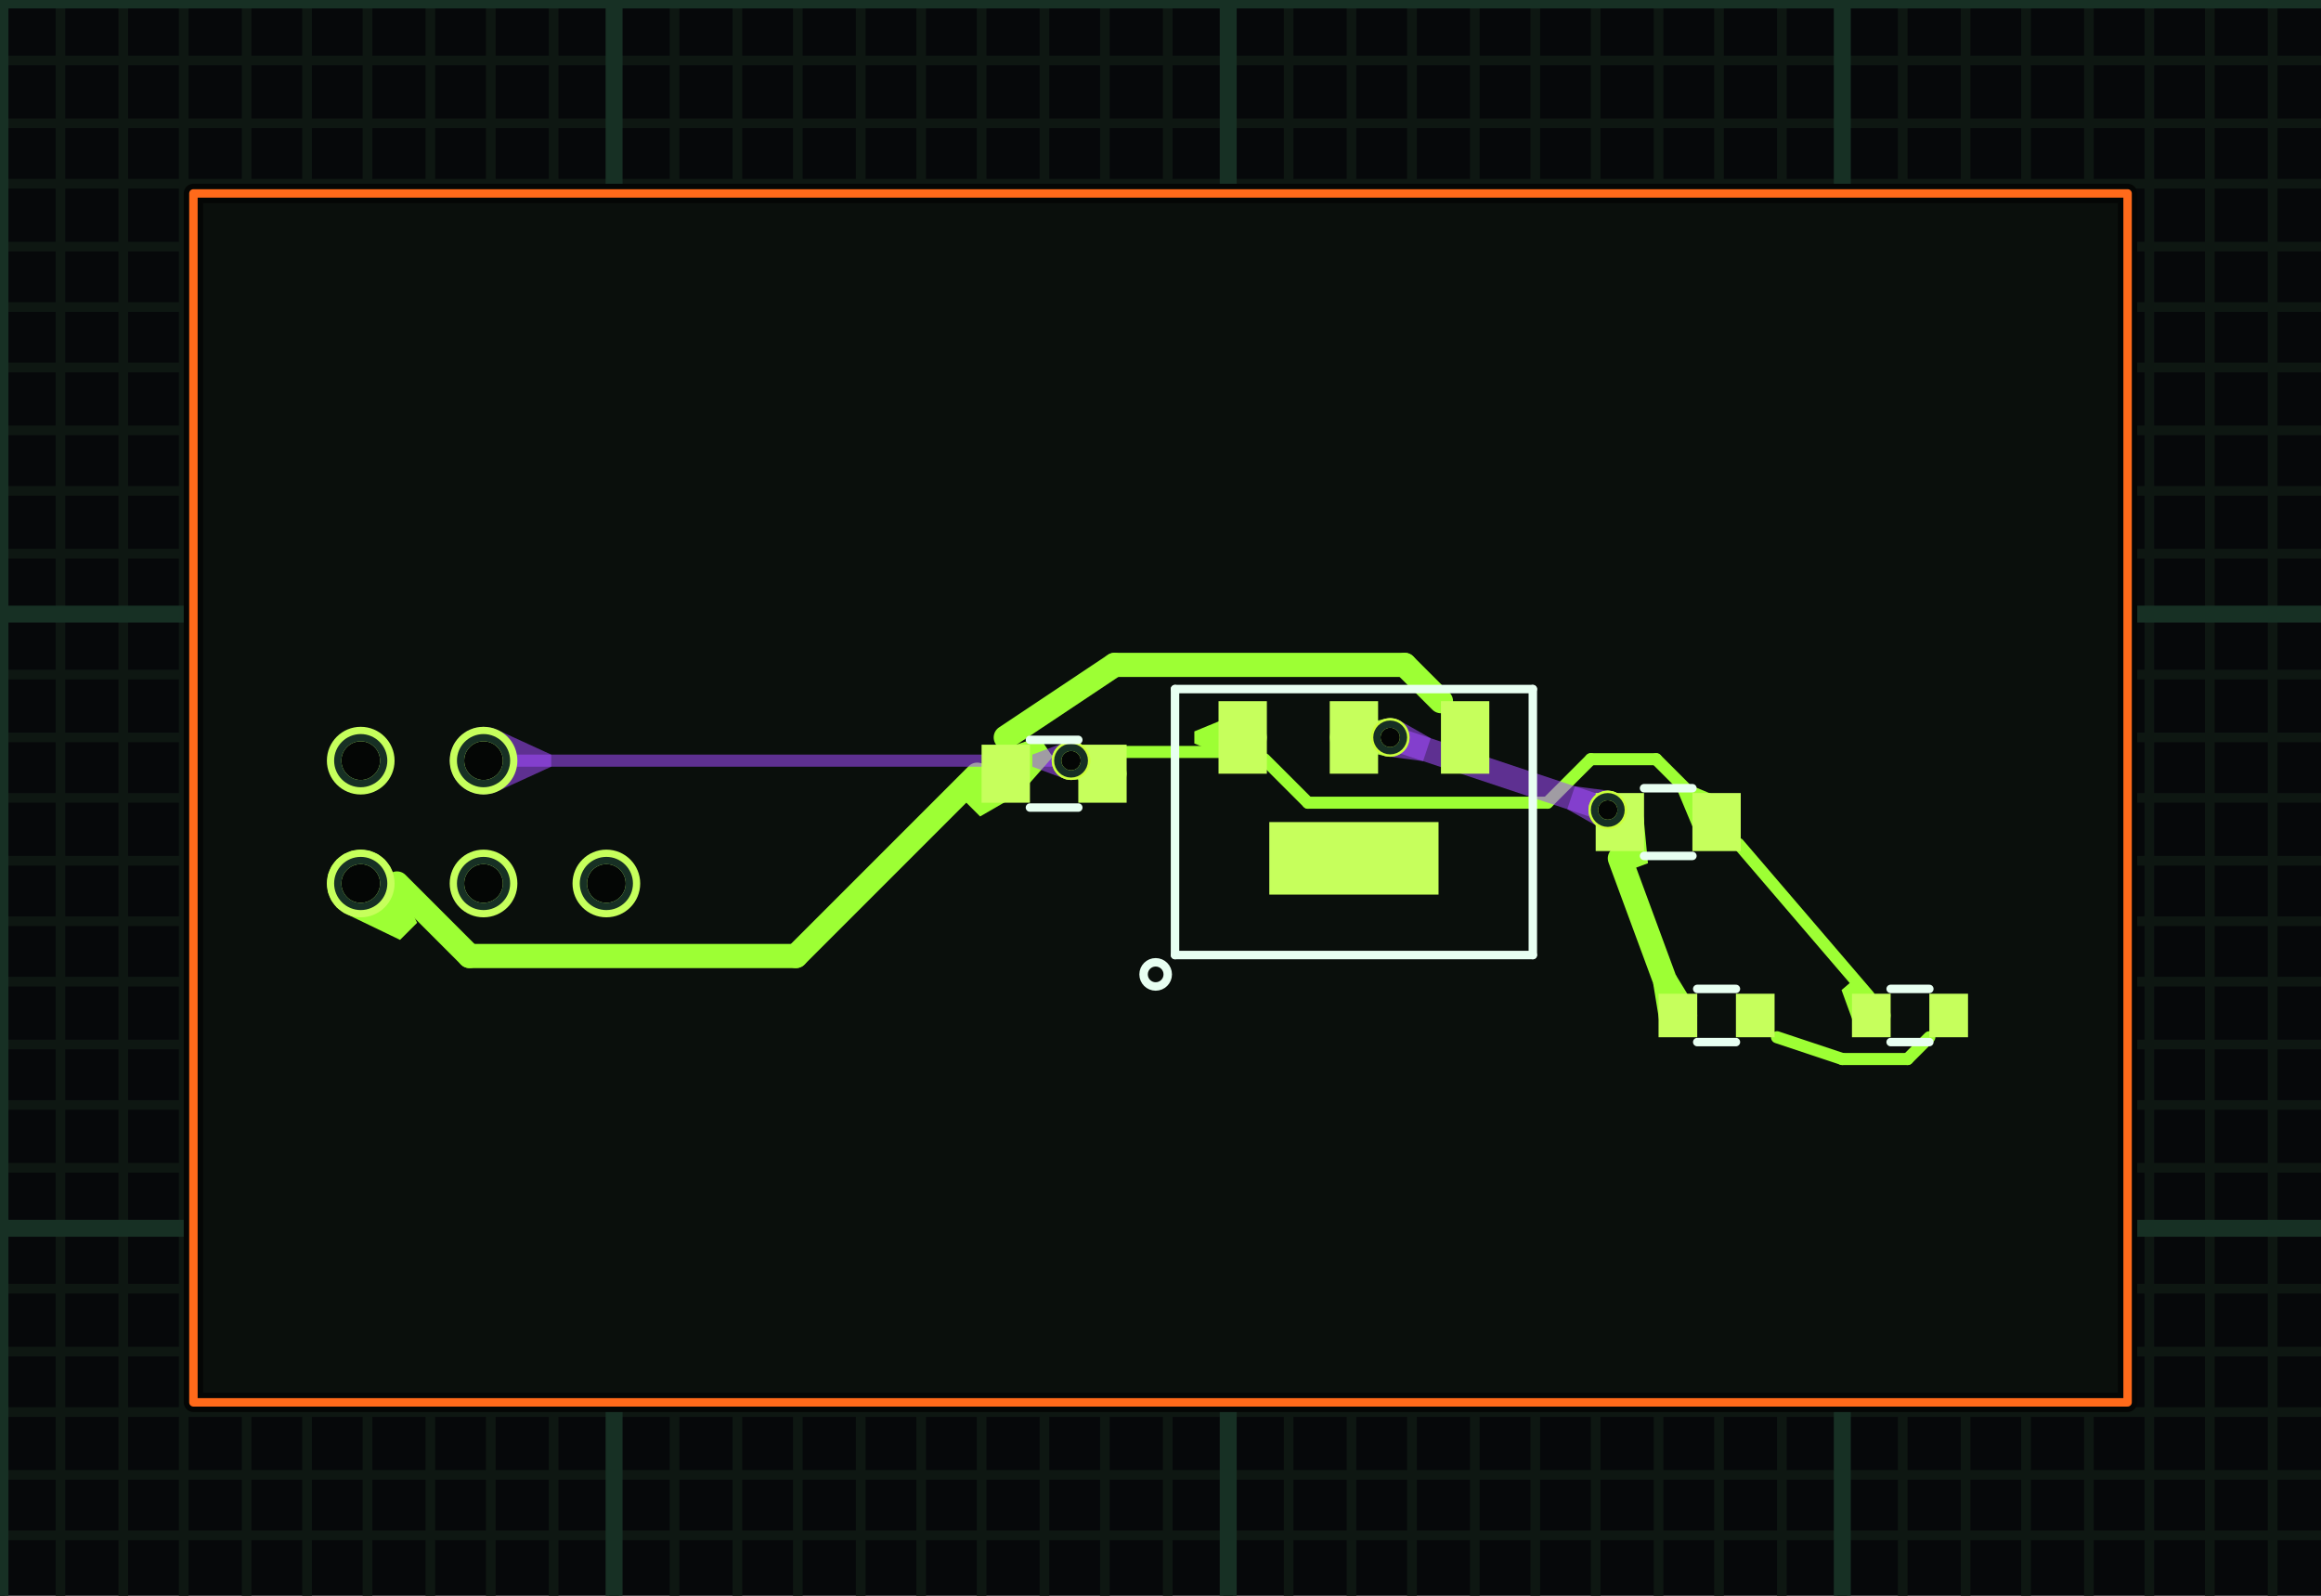
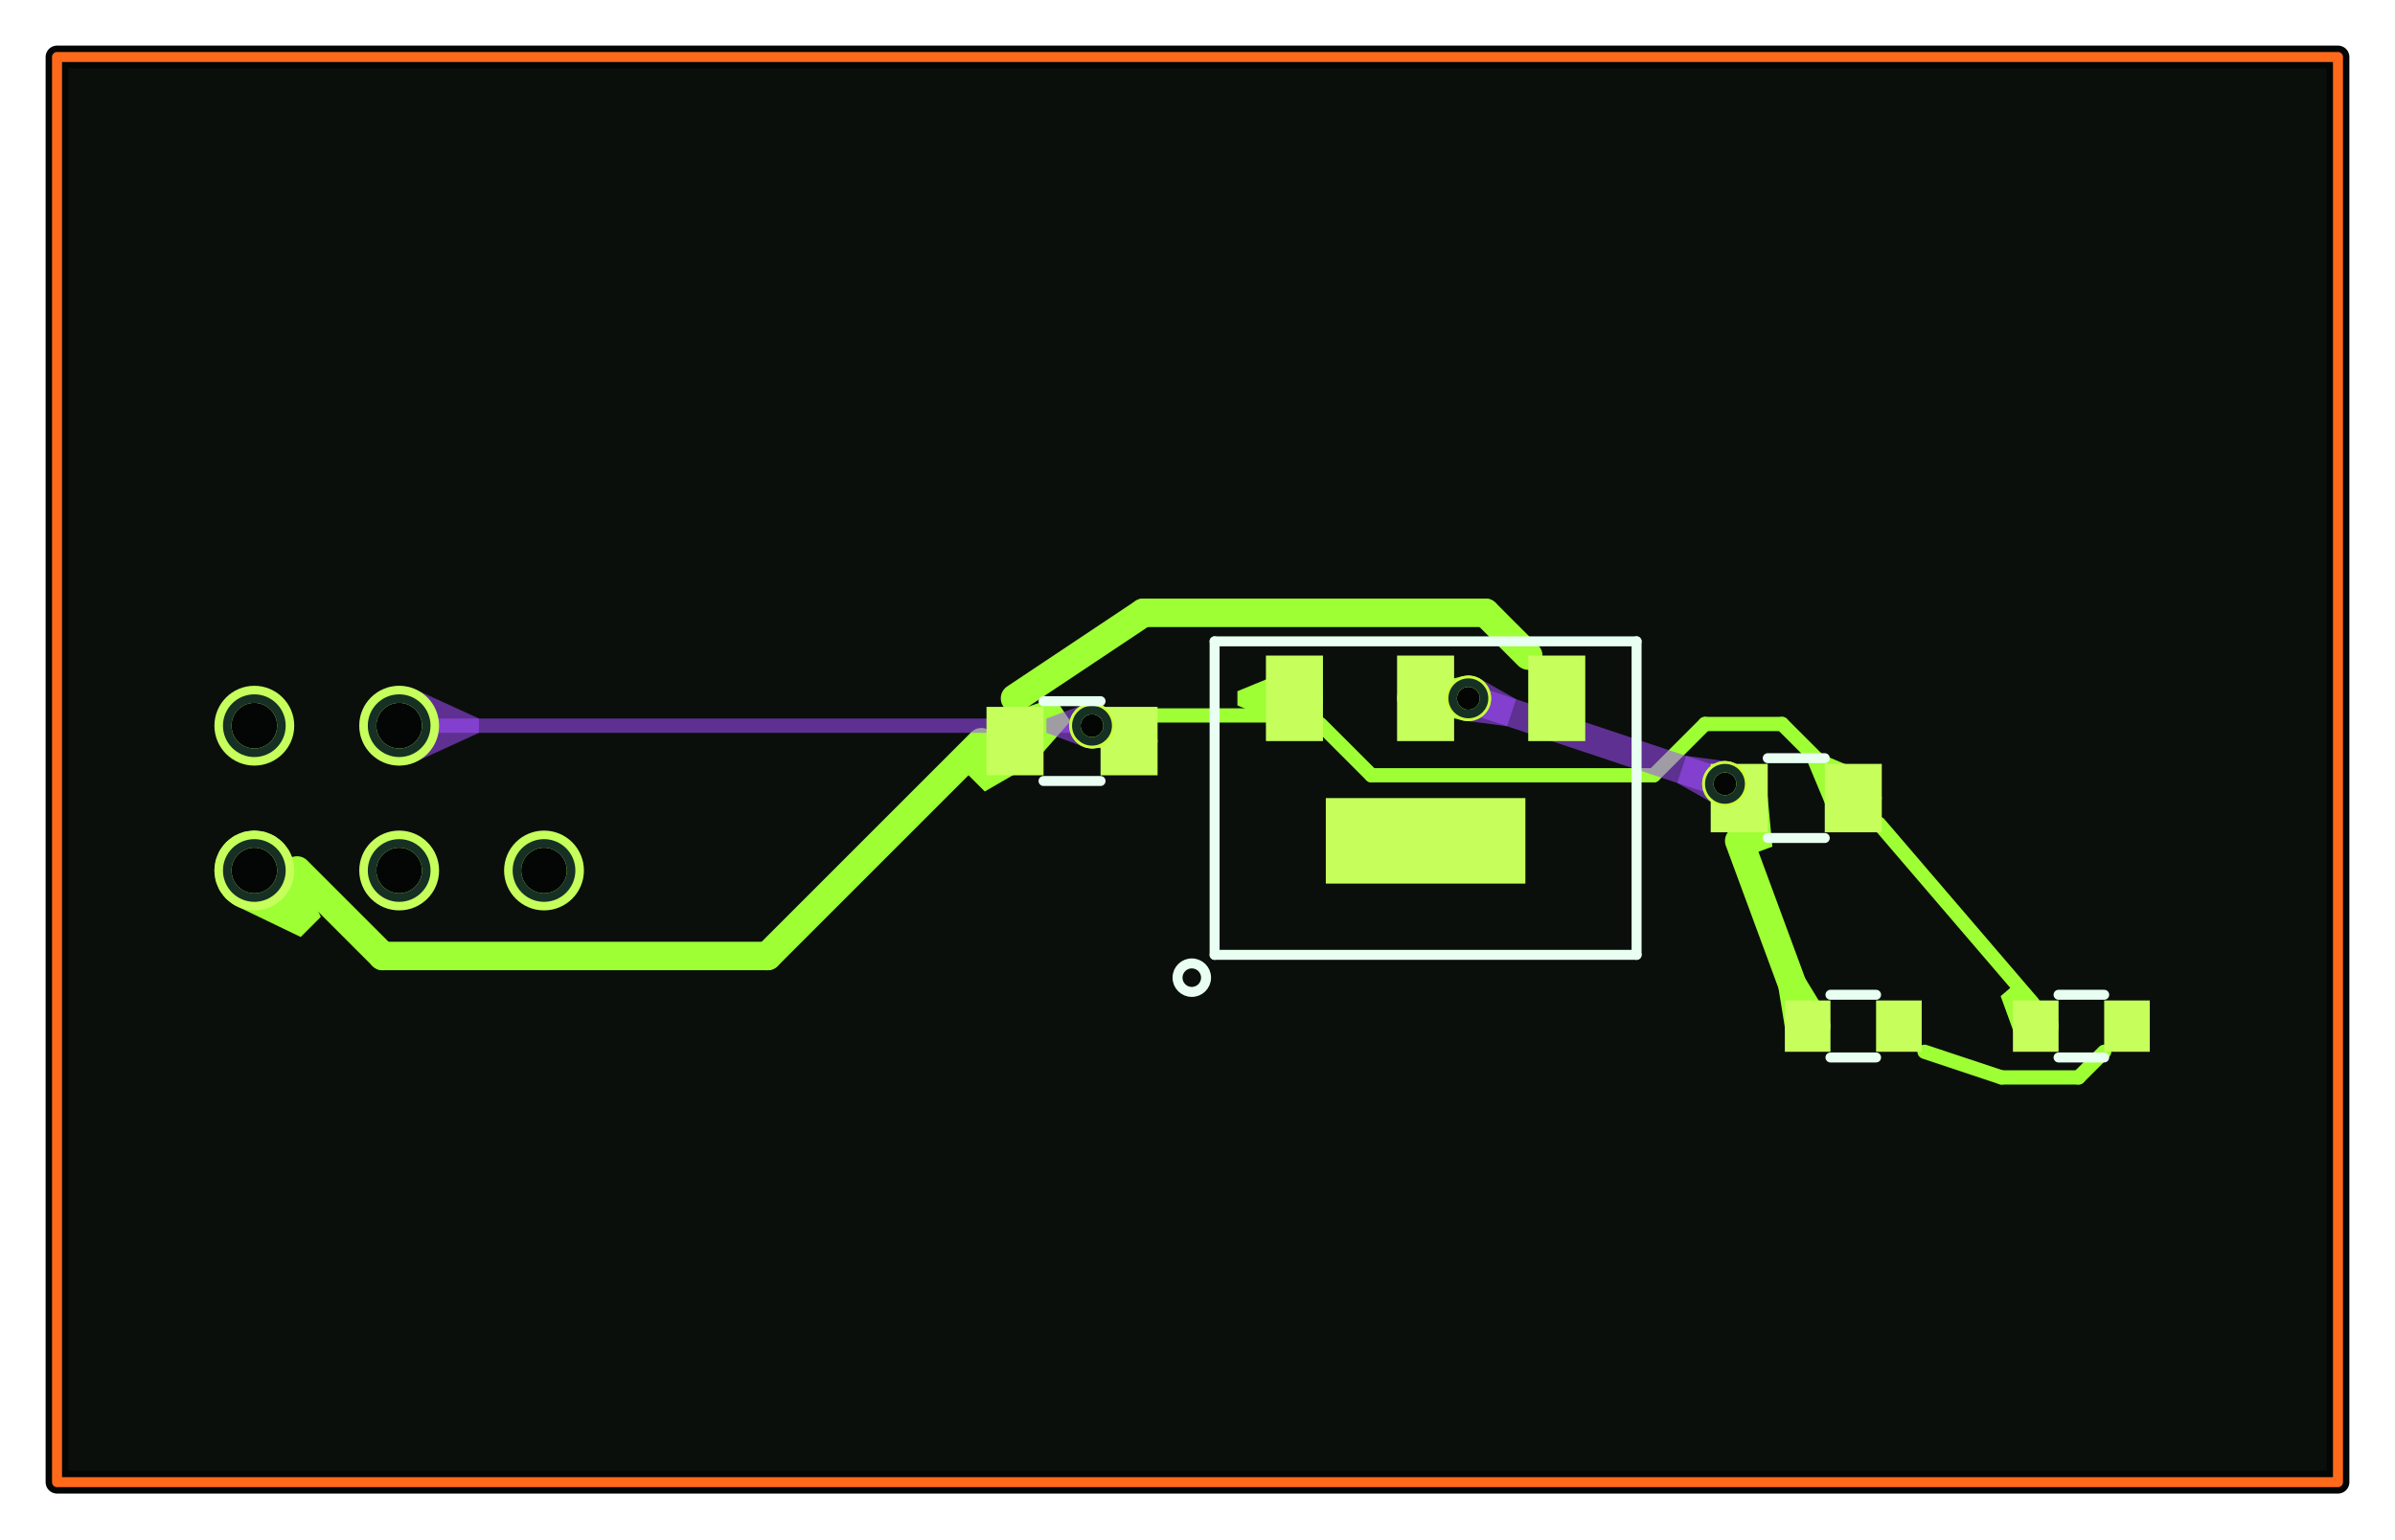
- <svg xmlns="http://www.w3.org/2000/svg" width="96.00" height="66.00" viewBox="0 0 96.00 66.00" shape-rendering="geometricPrecision" role="img" aria-label="vcad pcb render">
-   <rect x="0" y="0" width="96.00" height="66.00" fill="#06080A" />
-   <path d="M0.0 0 L0.0 66.0 M2.5 0 L2.5 66.0 M5.1 0 L5.1 66.0 M7.6 0 L7.6 66.0 M10.2 0 L10.2 66.0 M12.7 0 L12.7 66.0 M15.2 0 L15.2 66.0 M17.8 0 L17.8 66.0 M20.3 0 L20.3 66.0 M22.9 0 L22.9 66.0 M25.4 0 L25.4 66.0 M27.9 0 L27.9 66.0 M30.5 0 L30.5 66.0 M33.0 0 L33.0 66.0 M35.6 0 L35.6 66.0 M38.1 0 L38.1 66.0 M40.6 0 L40.6 66.0 M43.2 0 L43.2 66.0 M45.7 0 L45.7 66.0 M48.3 0 L48.3 66.0 M50.8 0 L50.8 66.0 M53.3 0 L53.3 66.0 M55.9 0 L55.9 66.0 M58.4 0 L58.4 66.0 M61.0 0 L61.0 66.0 M63.5 0 L63.5 66.0 M66.0 0 L66.0 66.0 M68.6 0 L68.6 66.0 M71.1 0 L71.1 66.0 M73.7 0 L73.7 66.0 M76.2 0 L76.2 66.0 M78.7 0 L78.7 66.0 M81.3 0 L81.3 66.0 M83.8 0 L83.8 66.0 M86.4 0 L86.4 66.0 M88.9 0 L88.9 66.0 M91.4 0 L91.4 66.0 M94.0 0 L94.0 66.0 M0 0.0 L96.0 0.0 M0 2.5 L96.0 2.5 M0 5.1 L96.0 5.1 M0 7.6 L96.0 7.6 M0 10.2 L96.0 10.2 M0 12.7 L96.0 12.7 M0 15.2 L96.0 15.2 M0 17.8 L96.0 17.8 M0 20.3 L96.0 20.3 M0 22.9 L96.0 22.9 M0 25.4 L96.0 25.4 M0 27.9 L96.0 27.9 M0 30.5 L96.0 30.5 M0 33.0 L96.0 33.0 M0 35.6 L96.0 35.6 M0 38.1 L96.0 38.1 M0 40.6 L96.0 40.6 M0 43.2 L96.0 43.2 M0 45.7 L96.0 45.7 M0 48.3 L96.0 48.3 M0 50.8 L96.0 50.8 M0 53.3 L96.0 53.3 M0 55.9 L96.0 55.9 M0 58.4 L96.0 58.4 M0 61.0 L96.0 61.0 M0 63.5 L96.0 63.5 " fill="none" stroke="#0E1712" stroke-width="0.4" />
-   <path d="M0.0 0 L0.0 66.0 M25.4 0 L25.4 66.0 M50.8 0 L50.8 66.0 M76.2 0 L76.2 66.0 M0 0.0 L96.0 0.0 M0 25.4 L96.0 25.4 M0 50.8 L96.0 50.8 " fill="none" stroke="#173024" stroke-width="0.7" />
-   <polygon points="8.000,58.000 88.000,58.000 88.000,8.000 8.000,8.000" fill="#0A0F0C" />
-   <polyline points="8.000,58.000 88.000,58.000 88.000,8.000 8.000,8.000 8.000,58.000" fill="none" stroke="#040605" stroke-width="0.800" stroke-linecap="round" stroke-linejoin="round" />
-   <line x1="41.600" y1="30.500" x2="46.100" y2="27.500" stroke="#9DFF34" stroke-width="1.000" stroke-linecap="round" />
-   <line x1="46.100" y1="27.500" x2="58.100" y2="27.500" stroke="#9DFF34" stroke-width="1.000" stroke-linecap="round" />
-   <line x1="58.100" y1="27.500" x2="59.600" y2="29.000" stroke="#9DFF34" stroke-width="1.000" stroke-linecap="round" />
-   <line x1="46.500" y1="31.100" x2="51.000" y2="31.100" stroke="#9DFF34" stroke-width="0.500" stroke-linecap="round" />
-   <line x1="16.420" y1="36.540" x2="19.420" y2="39.540" stroke="#9DFF34" stroke-width="1.000" stroke-linecap="round" />
-   <line x1="19.420" y1="39.540" x2="32.920" y2="39.540" stroke="#9DFF34" stroke-width="1.000" stroke-linecap="round" />
-   <line x1="32.920" y1="39.540" x2="40.420" y2="32.040" stroke="#9DFF34" stroke-width="1.000" stroke-linecap="round" />
-   <line x1="52.300" y1="31.400" x2="54.100" y2="33.200" stroke="#9DFF34" stroke-width="0.500" stroke-linecap="round" />
-   <line x1="54.100" y1="33.200" x2="64.000" y2="33.200" stroke="#9DFF34" stroke-width="0.500" stroke-linecap="round" />
-   <line x1="64.000" y1="33.200" x2="65.800" y2="31.400" stroke="#9DFF34" stroke-width="0.500" stroke-linecap="round" />
-   <line x1="65.800" y1="31.400" x2="68.500" y2="31.400" stroke="#9DFF34" stroke-width="0.500" stroke-linecap="round" />
-   <line x1="68.500" y1="31.400" x2="70.300" y2="33.200" stroke="#9DFF34" stroke-width="0.500" stroke-linecap="round" />
-   <line x1="71.900" y1="34.900" x2="77.300" y2="41.200" stroke="#9DFF34" stroke-width="0.500" stroke-linecap="round" />
-   <line x1="67.000" y1="35.500" x2="69.400" y2="42.000" stroke="#9DFF34" stroke-width="1.000" stroke-linecap="round" />
+ <svg xmlns="http://www.w3.org/2000/svg" width="84.00" height="54.00" viewBox="0 0 84.00 54.00" shape-rendering="geometricPrecision" role="img" aria-label="vcad pcb render">
+   <polygon points="2.000,52.000 82.000,52.000 82.000,2.000 2.000,2.000" fill="#0A0F0C" />
+   <polyline points="2.000,52.000 82.000,52.000 82.000,2.000 2.000,2.000 2.000,52.000" fill="none" stroke="#040605" stroke-width="0.800" stroke-linecap="round" stroke-linejoin="round" />
+   <line x1="35.600" y1="24.500" x2="40.100" y2="21.500" stroke="#9DFF34" stroke-width="1.000" stroke-linecap="round" />
+   <line x1="40.100" y1="21.500" x2="52.100" y2="21.500" stroke="#9DFF34" stroke-width="1.000" stroke-linecap="round" />
+   <line x1="52.100" y1="21.500" x2="53.600" y2="23.000" stroke="#9DFF34" stroke-width="1.000" stroke-linecap="round" />
+   <line x1="40.500" y1="25.100" x2="45.000" y2="25.100" stroke="#9DFF34" stroke-width="0.500" stroke-linecap="round" />
+   <line x1="10.420" y1="30.540" x2="13.420" y2="33.540" stroke="#9DFF34" stroke-width="1.000" stroke-linecap="round" />
+   <line x1="13.420" y1="33.540" x2="26.920" y2="33.540" stroke="#9DFF34" stroke-width="1.000" stroke-linecap="round" />
+   <line x1="26.920" y1="33.540" x2="34.420" y2="26.040" stroke="#9DFF34" stroke-width="1.000" stroke-linecap="round" />
+   <line x1="46.300" y1="25.400" x2="48.100" y2="27.200" stroke="#9DFF34" stroke-width="0.500" stroke-linecap="round" />
+   <line x1="48.100" y1="27.200" x2="58.000" y2="27.200" stroke="#9DFF34" stroke-width="0.500" stroke-linecap="round" />
+   <line x1="58.000" y1="27.200" x2="59.800" y2="25.400" stroke="#9DFF34" stroke-width="0.500" stroke-linecap="round" />
+   <line x1="59.800" y1="25.400" x2="62.500" y2="25.400" stroke="#9DFF34" stroke-width="0.500" stroke-linecap="round" />
+   <line x1="62.500" y1="25.400" x2="64.300" y2="27.200" stroke="#9DFF34" stroke-width="0.500" stroke-linecap="round" />
+   <line x1="65.900" y1="28.900" x2="71.300" y2="35.200" stroke="#9DFF34" stroke-width="0.500" stroke-linecap="round" />
+   <line x1="61.000" y1="29.500" x2="63.400" y2="36.000" stroke="#9DFF34" stroke-width="1.000" stroke-linecap="round" />
  <g opacity="0.550">
-     <line x1="20.000" y1="31.460" x2="44.300" y2="31.460" stroke="#A24BFF" stroke-width="0.500" stroke-linecap="round" />
+     <line x1="14.000" y1="25.460" x2="38.300" y2="25.460" stroke="#A24BFF" stroke-width="0.500" stroke-linecap="round" />
  </g>
-   <line x1="44.300" y1="31.460" x2="45.600" y2="32.000" stroke="#9DFF34" stroke-width="0.500" stroke-linecap="round" />
-   <line x1="56.000" y1="30.500" x2="57.500" y2="30.500" stroke="#9DFF34" stroke-width="1.000" stroke-linecap="round" />
+   <line x1="38.300" y1="25.460" x2="39.600" y2="26.000" stroke="#9DFF34" stroke-width="0.500" stroke-linecap="round" />
+   <line x1="50.000" y1="24.500" x2="51.500" y2="24.500" stroke="#9DFF34" stroke-width="1.000" stroke-linecap="round" />
  <g opacity="0.550">
-     <line x1="57.500" y1="30.500" x2="66.500" y2="33.500" stroke="#A24BFF" stroke-width="1.000" stroke-linecap="round" />
+     <line x1="51.500" y1="24.500" x2="60.500" y2="27.500" stroke="#A24BFF" stroke-width="1.000" stroke-linecap="round" />
  </g>
-   <line x1="66.500" y1="33.500" x2="67.000" y2="34.000" stroke="#9DFF34" stroke-width="1.000" stroke-linecap="round" />
-   <line x1="73.500" y1="42.900" x2="76.200" y2="43.800" stroke="#9DFF34" stroke-width="0.500" stroke-linecap="round" />
-   <line x1="76.200" y1="43.800" x2="78.900" y2="43.800" stroke="#9DFF34" stroke-width="0.500" stroke-linecap="round" />
-   <line x1="78.900" y1="43.800" x2="79.800" y2="42.900" stroke="#9DFF34" stroke-width="0.500" stroke-linecap="round" />
-   <polygon points="40.600,32.000 40.634,32.259 40.734,32.500 40.893,32.707 41.100,32.866 41.341,32.966 41.600,33.000 41.859,32.966 42.100,32.866 42.307,32.707 43.541,31.307 42.987,30.475 41.341,31.034 41.100,31.134 40.893,31.293 40.734,31.500 40.634,31.741" fill="#9DFF34" />
-   <polygon points="49.400,30.750 51.141,31.466 51.400,31.500 51.659,31.466 51.900,31.366 52.107,31.207 52.266,31.000 52.366,30.759 52.400,30.500 52.366,30.241 52.266,30.000 52.107,29.793 51.900,29.634 51.659,29.534 51.400,29.500 51.141,29.534 49.400,30.250" fill="#9DFF34" />
-   <polygon points="13.520,36.540 13.568,36.902 13.708,37.240 13.930,37.530 14.220,37.752 16.546,38.873 17.253,38.166 16.132,35.840 15.910,35.550 15.620,35.328 15.282,35.188 14.920,35.140 14.558,35.188 14.220,35.328 13.930,35.550 13.708,35.840 13.568,36.178" fill="#9DFF34" />
-   <polygon points="39.832,33.061 40.539,33.768 42.100,32.866 42.307,32.707 42.466,32.500 42.566,32.259 42.600,32.000 42.566,31.741 42.466,31.500 42.307,31.293 42.100,31.134 41.859,31.034 41.600,31.000 41.341,31.034 41.100,31.134 40.893,31.293 40.734,31.500" fill="#9DFF34" />
-   <polygon points="69.409,32.763 70.134,34.500 70.293,34.707 70.500,34.866 70.741,34.966 71.000,35.000 71.259,34.966 71.500,34.866 71.707,34.707 71.866,34.500 71.966,34.259 72.000,34.000 71.966,33.741 71.866,33.500 71.707,33.293 71.500,33.134 69.763,32.409" fill="#9DFF34" />
-   <polygon points="76.169,40.948 76.627,42.207 76.707,42.400 76.834,42.566 77.000,42.693 77.193,42.773 77.400,42.800 77.607,42.773 77.800,42.693 77.966,42.566 78.093,42.400 78.173,42.207 78.200,42.000 78.173,41.793 78.093,41.600 77.966,41.434 77.800,41.307 76.549,40.622" fill="#9DFF34" />
-   <polygon points="66.000,34.000 66.034,34.259 66.134,34.500 67.224,36.049 68.162,35.703 68.000,34.000 67.966,33.741 67.866,33.500 67.707,33.293 67.500,33.134 67.259,33.034 67.000,33.000 66.741,33.034 66.500,33.134 66.293,33.293 66.134,33.500 66.034,33.741" fill="#9DFF34" />
-   <polygon points="68.377,40.672 68.627,42.207 68.707,42.400 68.834,42.566 69.000,42.693 69.193,42.773 69.400,42.800 69.607,42.773 69.800,42.693 69.966,42.566 70.093,42.400 70.173,42.207 70.200,42.000 70.173,41.793 70.093,41.600 69.315,40.326" fill="#9DFF34" />
+   <line x1="60.500" y1="27.500" x2="61.000" y2="28.000" stroke="#9DFF34" stroke-width="1.000" stroke-linecap="round" />
+   <line x1="67.500" y1="36.900" x2="70.200" y2="37.800" stroke="#9DFF34" stroke-width="0.500" stroke-linecap="round" />
+   <line x1="70.200" y1="37.800" x2="72.900" y2="37.800" stroke="#9DFF34" stroke-width="0.500" stroke-linecap="round" />
+   <line x1="72.900" y1="37.800" x2="73.800" y2="36.900" stroke="#9DFF34" stroke-width="0.500" stroke-linecap="round" />
+   <polygon points="34.600,26.000 34.634,26.259 34.734,26.500 34.893,26.707 35.100,26.866 35.341,26.966 35.600,27.000 35.859,26.966 36.100,26.866 36.307,26.707 37.541,25.307 36.987,24.475 35.341,25.034 35.100,25.134 34.893,25.293 34.734,25.500 34.634,25.741" fill="#9DFF34" />
+   <polygon points="43.400,24.750 45.141,25.466 45.400,25.500 45.659,25.466 45.900,25.366 46.107,25.207 46.266,25.000 46.366,24.759 46.400,24.500 46.366,24.241 46.266,24.000 46.107,23.793 45.900,23.634 45.659,23.534 45.400,23.500 45.141,23.534 43.400,24.250" fill="#9DFF34" />
+   <polygon points="7.520,30.540 7.568,30.902 7.708,31.240 7.930,31.530 8.220,31.752 10.546,32.873 11.253,32.166 10.132,29.840 9.910,29.550 9.620,29.328 9.282,29.188 8.920,29.140 8.558,29.188 8.220,29.328 7.930,29.550 7.708,29.840 7.568,30.178" fill="#9DFF34" />
+   <polygon points="33.832,27.061 34.539,27.768 36.100,26.866 36.307,26.707 36.466,26.500 36.566,26.259 36.600,26.000 36.566,25.741 36.466,25.500 36.307,25.293 36.100,25.134 35.859,25.034 35.600,25.000 35.341,25.034 35.100,25.134 34.893,25.293 34.734,25.500" fill="#9DFF34" />
+   <polygon points="63.409,26.763 64.134,28.500 64.293,28.707 64.500,28.866 64.741,28.966 65.000,29.000 65.259,28.966 65.500,28.866 65.707,28.707 65.866,28.500 65.966,28.259 66.000,28.000 65.966,27.741 65.866,27.500 65.707,27.293 65.500,27.134 63.763,26.409" fill="#9DFF34" />
+   <polygon points="70.169,34.948 70.627,36.207 70.707,36.400 70.834,36.566 71.000,36.693 71.193,36.773 71.400,36.800 71.607,36.773 71.800,36.693 71.966,36.566 72.093,36.400 72.173,36.207 72.200,36.000 72.173,35.793 72.093,35.600 71.966,35.434 71.800,35.307 70.549,34.622" fill="#9DFF34" />
+   <polygon points="60.000,28.000 60.034,28.259 60.134,28.500 61.224,30.049 62.162,29.703 62.000,28.000 61.966,27.741 61.866,27.500 61.707,27.293 61.500,27.134 61.259,27.034 61.000,27.000 60.741,27.034 60.500,27.134 60.293,27.293 60.134,27.500 60.034,27.741" fill="#9DFF34" />
+   <polygon points="62.377,34.672 62.627,36.207 62.707,36.400 62.834,36.566 63.000,36.693 63.193,36.773 63.400,36.800 63.607,36.773 63.800,36.693 63.966,36.566 64.093,36.400 64.173,36.207 64.200,36.000 64.173,35.793 64.093,35.600 63.315,34.326" fill="#9DFF34" />
  <g opacity="0.550">
-     <polygon points="18.600,31.460 18.648,31.822 18.788,32.160 19.010,32.450 19.300,32.672 19.638,32.812 20.000,32.860 20.362,32.812 20.700,32.672 22.800,31.710 22.800,31.210 20.700,30.248 20.362,30.108 20.000,30.060 19.638,30.108 19.300,30.248 19.010,30.470 18.788,30.760 18.648,31.098" fill="#A24BFF" />
+     <polygon points="12.600,25.460 12.648,25.822 12.788,26.160 13.010,26.450 13.300,26.672 13.638,26.812 14.000,26.860 14.362,26.812 14.700,26.672 16.800,25.710 16.800,25.210 14.700,24.248 14.362,24.108 14.000,24.060 13.638,24.108 13.300,24.248 13.010,24.470 12.788,24.760 12.648,25.098" fill="#A24BFF" />
  </g>
  <g opacity="0.550">
-     <polygon points="42.700,31.710 44.093,32.233 44.300,32.260 44.507,32.233 44.700,32.153 44.866,32.026 44.993,31.860 45.073,31.667 45.100,31.460 45.073,31.253 44.993,31.060 44.866,30.894 44.700,30.767 44.507,30.687 44.300,30.660 44.093,30.687 42.700,31.210" fill="#A24BFF" />
+     <polygon points="36.700,25.710 38.093,26.233 38.300,26.260 38.507,26.233 38.700,26.153 38.866,26.026 38.993,25.860 39.073,25.667 39.100,25.460 39.073,25.253 38.993,25.060 38.866,24.894 38.700,24.767 38.507,24.687 38.300,24.660 38.093,24.687 36.700,25.210" fill="#A24BFF" />
  </g>
-   <polygon points="43.500,31.460 43.527,31.667 43.607,31.860 43.734,32.026 43.900,32.153 44.093,32.233 44.300,32.260 45.374,32.177 45.566,31.715 44.866,30.894 44.700,30.767 44.507,30.687 44.300,30.660 44.093,30.687 43.900,30.767 43.734,30.894 43.607,31.060 43.527,31.253" fill="#9DFF34" />
-   <polygon points="44.334,31.745 44.734,32.500 44.893,32.707 45.100,32.866 45.341,32.966 45.600,33.000 45.859,32.966 46.100,32.866 46.307,32.707 46.466,32.500 46.566,32.259 46.600,32.000 46.566,31.741 46.466,31.500 46.307,31.293 46.100,31.134 45.859,31.034 45.600,31.000 45.341,31.034 44.526,31.283" fill="#9DFF34" />
-   <polygon points="55.000,30.500 55.034,30.759 55.134,31.000 55.293,31.207 55.500,31.366 55.741,31.466 56.000,31.500 56.259,31.466 56.500,31.366 57.350,31.000 57.350,30.000 56.500,29.634 56.259,29.534 56.000,29.500 55.741,29.534 55.500,29.634 55.293,29.793 55.134,30.000 55.034,30.241" fill="#9DFF34" />
-   <polygon points="56.150,31.000 57.293,31.273 57.500,31.300 57.707,31.273 57.900,31.193 58.066,31.066 58.193,30.900 58.273,30.707 58.300,30.500 58.273,30.293 58.193,30.100 58.066,29.934 57.900,29.807 57.707,29.727 57.500,29.700 57.293,29.727 56.150,30.000" fill="#9DFF34" />
+   <polygon points="37.500,25.460 37.527,25.667 37.607,25.860 37.734,26.026 37.900,26.153 38.093,26.233 38.300,26.260 39.374,26.177 39.566,25.715 38.866,24.894 38.700,24.767 38.507,24.687 38.300,24.660 38.093,24.687 37.900,24.767 37.734,24.894 37.607,25.060 37.527,25.253" fill="#9DFF34" />
+   <polygon points="38.334,25.745 38.734,26.500 38.893,26.707 39.100,26.866 39.341,26.966 39.600,27.000 39.859,26.966 40.100,26.866 40.307,26.707 40.466,26.500 40.566,26.259 40.600,26.000 40.566,25.741 40.466,25.500 40.307,25.293 40.100,25.134 39.859,25.034 39.600,25.000 39.341,25.034 38.526,25.283" fill="#9DFF34" />
+   <polygon points="49.000,24.500 49.034,24.759 49.134,25.000 49.293,25.207 49.500,25.366 49.741,25.466 50.000,25.500 50.259,25.466 50.500,25.366 51.350,25.000 51.350,24.000 50.500,23.634 50.259,23.534 50.000,23.500 49.741,23.534 49.500,23.634 49.293,23.793 49.134,24.000 49.034,24.241" fill="#9DFF34" />
+   <polygon points="50.150,25.000 51.293,25.273 51.500,25.300 51.707,25.273 51.900,25.193 52.066,25.066 52.193,24.900 52.273,24.707 52.300,24.500 52.273,24.293 52.193,24.100 52.066,23.934 51.900,23.807 51.707,23.727 51.500,23.700 51.293,23.727 50.150,24.000" fill="#9DFF34" />
  <g opacity="0.550">
-     <polygon points="56.700,30.500 56.727,30.707 56.807,30.900 56.934,31.066 57.100,31.193 57.293,31.273 58.860,31.480 59.176,30.532 57.900,29.807 57.707,29.727 57.500,29.700 57.293,29.727 57.100,29.807 56.934,29.934 56.807,30.100 56.727,30.293" fill="#A24BFF" />
+     <polygon points="50.700,24.500 50.727,24.707 50.807,24.900 50.934,25.066 51.100,25.193 51.293,25.273 52.860,25.480 53.176,24.532 51.900,23.807 51.707,23.727 51.500,23.700 51.293,23.727 51.100,23.807 50.934,23.934 50.807,24.100 50.727,24.293" fill="#A24BFF" />
  </g>
  <g opacity="0.550">
-     <polygon points="64.824,33.468 66.100,34.193 66.293,34.273 66.500,34.300 66.707,34.273 66.900,34.193 67.066,34.066 67.193,33.900 67.273,33.707 67.300,33.500 67.273,33.293 67.193,33.100 67.066,32.934 66.900,32.807 66.707,32.727 65.140,32.520" fill="#A24BFF" />
+     <polygon points="58.824,27.468 60.100,28.193 60.293,28.273 60.500,28.300 60.707,28.273 60.900,28.193 61.066,28.066 61.193,27.900 61.273,27.707 61.300,27.500 61.273,27.293 61.193,27.100 61.066,26.934 60.900,26.807 60.707,26.727 59.140,26.520" fill="#A24BFF" />
  </g>
-   <polygon points="65.700,33.500 65.727,33.707 65.807,33.900 65.934,34.066 66.100,34.193 66.293,34.273 66.500,34.300 66.596,34.304 66.707,34.273 66.900,34.193 67.066,34.066 67.193,33.900 67.273,33.707 67.304,33.596 67.300,33.500 67.273,33.293 67.193,33.100 67.066,32.934 66.900,32.807 66.707,32.727 66.500,32.700 66.293,32.727 66.100,32.807 65.934,32.934 65.807,33.100 65.727,33.293" fill="#9DFF34" />
-   <polygon points="66.000,34.000 66.034,34.259 66.134,34.500 66.293,34.707 66.500,34.866 66.741,34.966 67.000,35.000 67.259,34.966 67.500,34.866 67.707,34.707 67.866,34.500 67.966,34.259 68.000,34.000 67.966,33.741 67.866,33.500 67.707,33.293 67.500,33.134 67.259,33.034 67.000,33.000 66.741,33.034 66.500,33.134 66.293,33.293 66.134,33.500 66.034,33.741" fill="#9DFF34" />
-   <circle cx="14.920" cy="36.540" r="1.400" fill="#C6FF5C" />
-   <circle cx="14.920" cy="36.540" r="0.800" fill="#040605" />
-   <circle cx="14.920" cy="36.540" r="0.950" fill="none" stroke="#173024" stroke-width="0.300" />
-   <circle cx="20.000" cy="36.540" r="1.400" fill="#C6FF5C" />
-   <circle cx="20.000" cy="36.540" r="0.800" fill="#040605" />
-   <circle cx="20.000" cy="36.540" r="0.950" fill="none" stroke="#173024" stroke-width="0.300" />
-   <circle cx="25.080" cy="36.540" r="1.400" fill="#C6FF5C" />
-   <circle cx="25.080" cy="36.540" r="0.800" fill="#040605" />
-   <circle cx="25.080" cy="36.540" r="0.950" fill="none" stroke="#173024" stroke-width="0.300" />
-   <circle cx="14.920" cy="31.460" r="1.400" fill="#C6FF5C" />
-   <circle cx="14.920" cy="31.460" r="0.800" fill="#040605" />
-   <circle cx="14.920" cy="31.460" r="0.950" fill="none" stroke="#173024" stroke-width="0.300" />
-   <circle cx="20.000" cy="31.460" r="1.400" fill="#C6FF5C" />
-   <circle cx="20.000" cy="31.460" r="0.800" fill="#040605" />
-   <circle cx="20.000" cy="31.460" r="0.950" fill="none" stroke="#173024" stroke-width="0.300" />
-   <polygon points="50.400,32.000 52.400,32.000 52.400,29.000 50.400,29.000" fill="#C6FF5C" />
-   <polygon points="55.000,32.000 57.000,32.000 57.000,29.000 55.000,29.000" fill="#C6FF5C" />
-   <polygon points="59.600,32.000 61.600,32.000 61.600,29.000 59.600,29.000" fill="#C6FF5C" />
-   <polygon points="52.500,37.000 59.500,37.000 59.500,34.000 52.500,34.000" fill="#C6FF5C" />
-   <polygon points="40.600,33.200 42.600,33.200 42.600,30.800 40.600,30.800" fill="#C6FF5C" />
-   <polygon points="44.600,33.200 46.600,33.200 46.600,30.800 44.600,30.800" fill="#C6FF5C" />
-   <polygon points="66.000,35.200 68.000,35.200 68.000,32.800 66.000,32.800" fill="#C6FF5C" />
-   <polygon points="70.000,35.200 72.000,35.200 72.000,32.800 70.000,32.800" fill="#C6FF5C" />
-   <polygon points="68.600,42.900 70.200,42.900 70.200,41.100 68.600,41.100" fill="#C6FF5C" />
-   <polygon points="71.800,42.900 73.400,42.900 73.400,41.100 71.800,41.100" fill="#C6FF5C" />
-   <polygon points="76.600,42.900 78.200,42.900 78.200,41.100 76.600,41.100" fill="#C6FF5C" />
-   <polygon points="79.800,42.900 81.400,42.900 81.400,41.100 79.800,41.100" fill="#C6FF5C" />
-   <circle cx="44.300" cy="31.460" r="0.800" fill="#CBFF3C" />
-   <circle cx="44.300" cy="31.460" r="0.400" fill="#040605" />
-   <circle cx="44.300" cy="31.460" r="0.550" fill="none" stroke="#173024" stroke-width="0.300" />
-   <circle cx="57.500" cy="30.500" r="0.800" fill="#CBFF3C" />
-   <circle cx="57.500" cy="30.500" r="0.400" fill="#040605" />
-   <circle cx="57.500" cy="30.500" r="0.550" fill="none" stroke="#173024" stroke-width="0.300" />
-   <circle cx="66.500" cy="33.500" r="0.800" fill="#CBFF3C" />
-   <circle cx="66.500" cy="33.500" r="0.400" fill="#040605" />
-   <circle cx="66.500" cy="33.500" r="0.550" fill="none" stroke="#173024" stroke-width="0.300" />
-   <polyline points="48.600,39.500 63.400,39.500" fill="none" stroke="#E8FFF2" stroke-width="0.350" stroke-linecap="round" stroke-linejoin="round" />
-   <polyline points="63.400,39.500 63.400,28.500" fill="none" stroke="#E8FFF2" stroke-width="0.350" stroke-linecap="round" stroke-linejoin="round" />
-   <polyline points="63.400,28.500 48.600,28.500" fill="none" stroke="#E8FFF2" stroke-width="0.350" stroke-linecap="round" stroke-linejoin="round" />
-   <polyline points="48.600,28.500 48.600,39.500" fill="none" stroke="#E8FFF2" stroke-width="0.350" stroke-linecap="round" stroke-linejoin="round" />
-   <circle cx="47.800" cy="40.300" r="0.500" fill="none" stroke="#E8FFF2" stroke-width="0.350" />
-   <polyline points="42.600,33.400 44.600,33.400" fill="none" stroke="#E8FFF2" stroke-width="0.350" stroke-linecap="round" stroke-linejoin="round" />
-   <polyline points="42.600,30.600 44.600,30.600" fill="none" stroke="#E8FFF2" stroke-width="0.350" stroke-linecap="round" stroke-linejoin="round" />
-   <polyline points="68.000,35.400 70.000,35.400" fill="none" stroke="#E8FFF2" stroke-width="0.350" stroke-linecap="round" stroke-linejoin="round" />
-   <polyline points="68.000,32.600 70.000,32.600" fill="none" stroke="#E8FFF2" stroke-width="0.350" stroke-linecap="round" stroke-linejoin="round" />
-   <polyline points="70.200,43.100 71.800,43.100" fill="none" stroke="#E8FFF2" stroke-width="0.350" stroke-linecap="round" stroke-linejoin="round" />
-   <polyline points="70.200,40.900 71.800,40.900" fill="none" stroke="#E8FFF2" stroke-width="0.350" stroke-linecap="round" stroke-linejoin="round" />
-   <polyline points="78.200,43.100 79.800,43.100" fill="none" stroke="#E8FFF2" stroke-width="0.350" stroke-linecap="round" stroke-linejoin="round" />
-   <polyline points="78.200,40.900 79.800,40.900" fill="none" stroke="#E8FFF2" stroke-width="0.350" stroke-linecap="round" stroke-linejoin="round" />
-   <polyline points="8.000,58.000 88.000,58.000 88.000,8.000 8.000,8.000 8.000,58.000" fill="none" stroke="#FF6A1A" stroke-width="0.350" stroke-linecap="round" stroke-linejoin="round" />
+   <polygon points="59.700,27.500 59.727,27.707 59.807,27.900 59.934,28.066 60.100,28.193 60.293,28.273 60.500,28.300 60.596,28.304 60.707,28.273 60.900,28.193 61.066,28.066 61.193,27.900 61.273,27.707 61.304,27.596 61.300,27.500 61.273,27.293 61.193,27.100 61.066,26.934 60.900,26.807 60.707,26.727 60.500,26.700 60.293,26.727 60.100,26.807 59.934,26.934 59.807,27.100 59.727,27.293" fill="#9DFF34" />
+   <polygon points="60.000,28.000 60.034,28.259 60.134,28.500 60.293,28.707 60.500,28.866 60.741,28.966 61.000,29.000 61.259,28.966 61.500,28.866 61.707,28.707 61.866,28.500 61.966,28.259 62.000,28.000 61.966,27.741 61.866,27.500 61.707,27.293 61.500,27.134 61.259,27.034 61.000,27.000 60.741,27.034 60.500,27.134 60.293,27.293 60.134,27.500 60.034,27.741" fill="#9DFF34" />
+   <circle cx="8.920" cy="30.540" r="1.400" fill="#C6FF5C" />
+   <circle cx="8.920" cy="30.540" r="0.800" fill="#040605" />
+   <circle cx="8.920" cy="30.540" r="0.950" fill="none" stroke="#173024" stroke-width="0.300" />
+   <circle cx="14.000" cy="30.540" r="1.400" fill="#C6FF5C" />
+   <circle cx="14.000" cy="30.540" r="0.800" fill="#040605" />
+   <circle cx="14.000" cy="30.540" r="0.950" fill="none" stroke="#173024" stroke-width="0.300" />
+   <circle cx="19.080" cy="30.540" r="1.400" fill="#C6FF5C" />
+   <circle cx="19.080" cy="30.540" r="0.800" fill="#040605" />
+   <circle cx="19.080" cy="30.540" r="0.950" fill="none" stroke="#173024" stroke-width="0.300" />
+   <circle cx="8.920" cy="25.460" r="1.400" fill="#C6FF5C" />
+   <circle cx="8.920" cy="25.460" r="0.800" fill="#040605" />
+   <circle cx="8.920" cy="25.460" r="0.950" fill="none" stroke="#173024" stroke-width="0.300" />
+   <circle cx="14.000" cy="25.460" r="1.400" fill="#C6FF5C" />
+   <circle cx="14.000" cy="25.460" r="0.800" fill="#040605" />
+   <circle cx="14.000" cy="25.460" r="0.950" fill="none" stroke="#173024" stroke-width="0.300" />
+   <polygon points="44.400,26.000 46.400,26.000 46.400,23.000 44.400,23.000" fill="#C6FF5C" />
+   <polygon points="49.000,26.000 51.000,26.000 51.000,23.000 49.000,23.000" fill="#C6FF5C" />
+   <polygon points="53.600,26.000 55.600,26.000 55.600,23.000 53.600,23.000" fill="#C6FF5C" />
+   <polygon points="46.500,31.000 53.500,31.000 53.500,28.000 46.500,28.000" fill="#C6FF5C" />
+   <polygon points="34.600,27.200 36.600,27.200 36.600,24.800 34.600,24.800" fill="#C6FF5C" />
+   <polygon points="38.600,27.200 40.600,27.200 40.600,24.800 38.600,24.800" fill="#C6FF5C" />
+   <polygon points="60.000,29.200 62.000,29.200 62.000,26.800 60.000,26.800" fill="#C6FF5C" />
+   <polygon points="64.000,29.200 66.000,29.200 66.000,26.800 64.000,26.800" fill="#C6FF5C" />
+   <polygon points="62.600,36.900 64.200,36.900 64.200,35.100 62.600,35.100" fill="#C6FF5C" />
+   <polygon points="65.800,36.900 67.400,36.900 67.400,35.100 65.800,35.100" fill="#C6FF5C" />
+   <polygon points="70.600,36.900 72.200,36.900 72.200,35.100 70.600,35.100" fill="#C6FF5C" />
+   <polygon points="73.800,36.900 75.400,36.900 75.400,35.100 73.800,35.100" fill="#C6FF5C" />
+   <circle cx="38.300" cy="25.460" r="0.800" fill="#CBFF3C" />
+   <circle cx="38.300" cy="25.460" r="0.400" fill="#040605" />
+   <circle cx="38.300" cy="25.460" r="0.550" fill="none" stroke="#173024" stroke-width="0.300" />
+   <circle cx="51.500" cy="24.500" r="0.800" fill="#CBFF3C" />
+   <circle cx="51.500" cy="24.500" r="0.400" fill="#040605" />
+   <circle cx="51.500" cy="24.500" r="0.550" fill="none" stroke="#173024" stroke-width="0.300" />
+   <circle cx="60.500" cy="27.500" r="0.800" fill="#CBFF3C" />
+   <circle cx="60.500" cy="27.500" r="0.400" fill="#040605" />
+   <circle cx="60.500" cy="27.500" r="0.550" fill="none" stroke="#173024" stroke-width="0.300" />
+   <polyline points="42.600,33.500 57.400,33.500" fill="none" stroke="#E8FFF2" stroke-width="0.350" stroke-linecap="round" stroke-linejoin="round" />
+   <polyline points="57.400,33.500 57.400,22.500" fill="none" stroke="#E8FFF2" stroke-width="0.350" stroke-linecap="round" stroke-linejoin="round" />
+   <polyline points="57.400,22.500 42.600,22.500" fill="none" stroke="#E8FFF2" stroke-width="0.350" stroke-linecap="round" stroke-linejoin="round" />
+   <polyline points="42.600,22.500 42.600,33.500" fill="none" stroke="#E8FFF2" stroke-width="0.350" stroke-linecap="round" stroke-linejoin="round" />
+   <circle cx="41.800" cy="34.300" r="0.500" fill="none" stroke="#E8FFF2" stroke-width="0.350" />
+   <polyline points="36.600,27.400 38.600,27.400" fill="none" stroke="#E8FFF2" stroke-width="0.350" stroke-linecap="round" stroke-linejoin="round" />
+   <polyline points="36.600,24.600 38.600,24.600" fill="none" stroke="#E8FFF2" stroke-width="0.350" stroke-linecap="round" stroke-linejoin="round" />
+   <polyline points="62.000,29.400 64.000,29.400" fill="none" stroke="#E8FFF2" stroke-width="0.350" stroke-linecap="round" stroke-linejoin="round" />
+   <polyline points="62.000,26.600 64.000,26.600" fill="none" stroke="#E8FFF2" stroke-width="0.350" stroke-linecap="round" stroke-linejoin="round" />
+   <polyline points="64.200,37.100 65.800,37.100" fill="none" stroke="#E8FFF2" stroke-width="0.350" stroke-linecap="round" stroke-linejoin="round" />
+   <polyline points="64.200,34.900 65.800,34.900" fill="none" stroke="#E8FFF2" stroke-width="0.350" stroke-linecap="round" stroke-linejoin="round" />
+   <polyline points="72.200,37.100 73.800,37.100" fill="none" stroke="#E8FFF2" stroke-width="0.350" stroke-linecap="round" stroke-linejoin="round" />
+   <polyline points="72.200,34.900 73.800,34.900" fill="none" stroke="#E8FFF2" stroke-width="0.350" stroke-linecap="round" stroke-linejoin="round" />
+   <polyline points="2.000,52.000 82.000,52.000 82.000,2.000 2.000,2.000 2.000,52.000" fill="none" stroke="#FF6A1A" stroke-width="0.350" stroke-linecap="round" stroke-linejoin="round" />
</svg>
